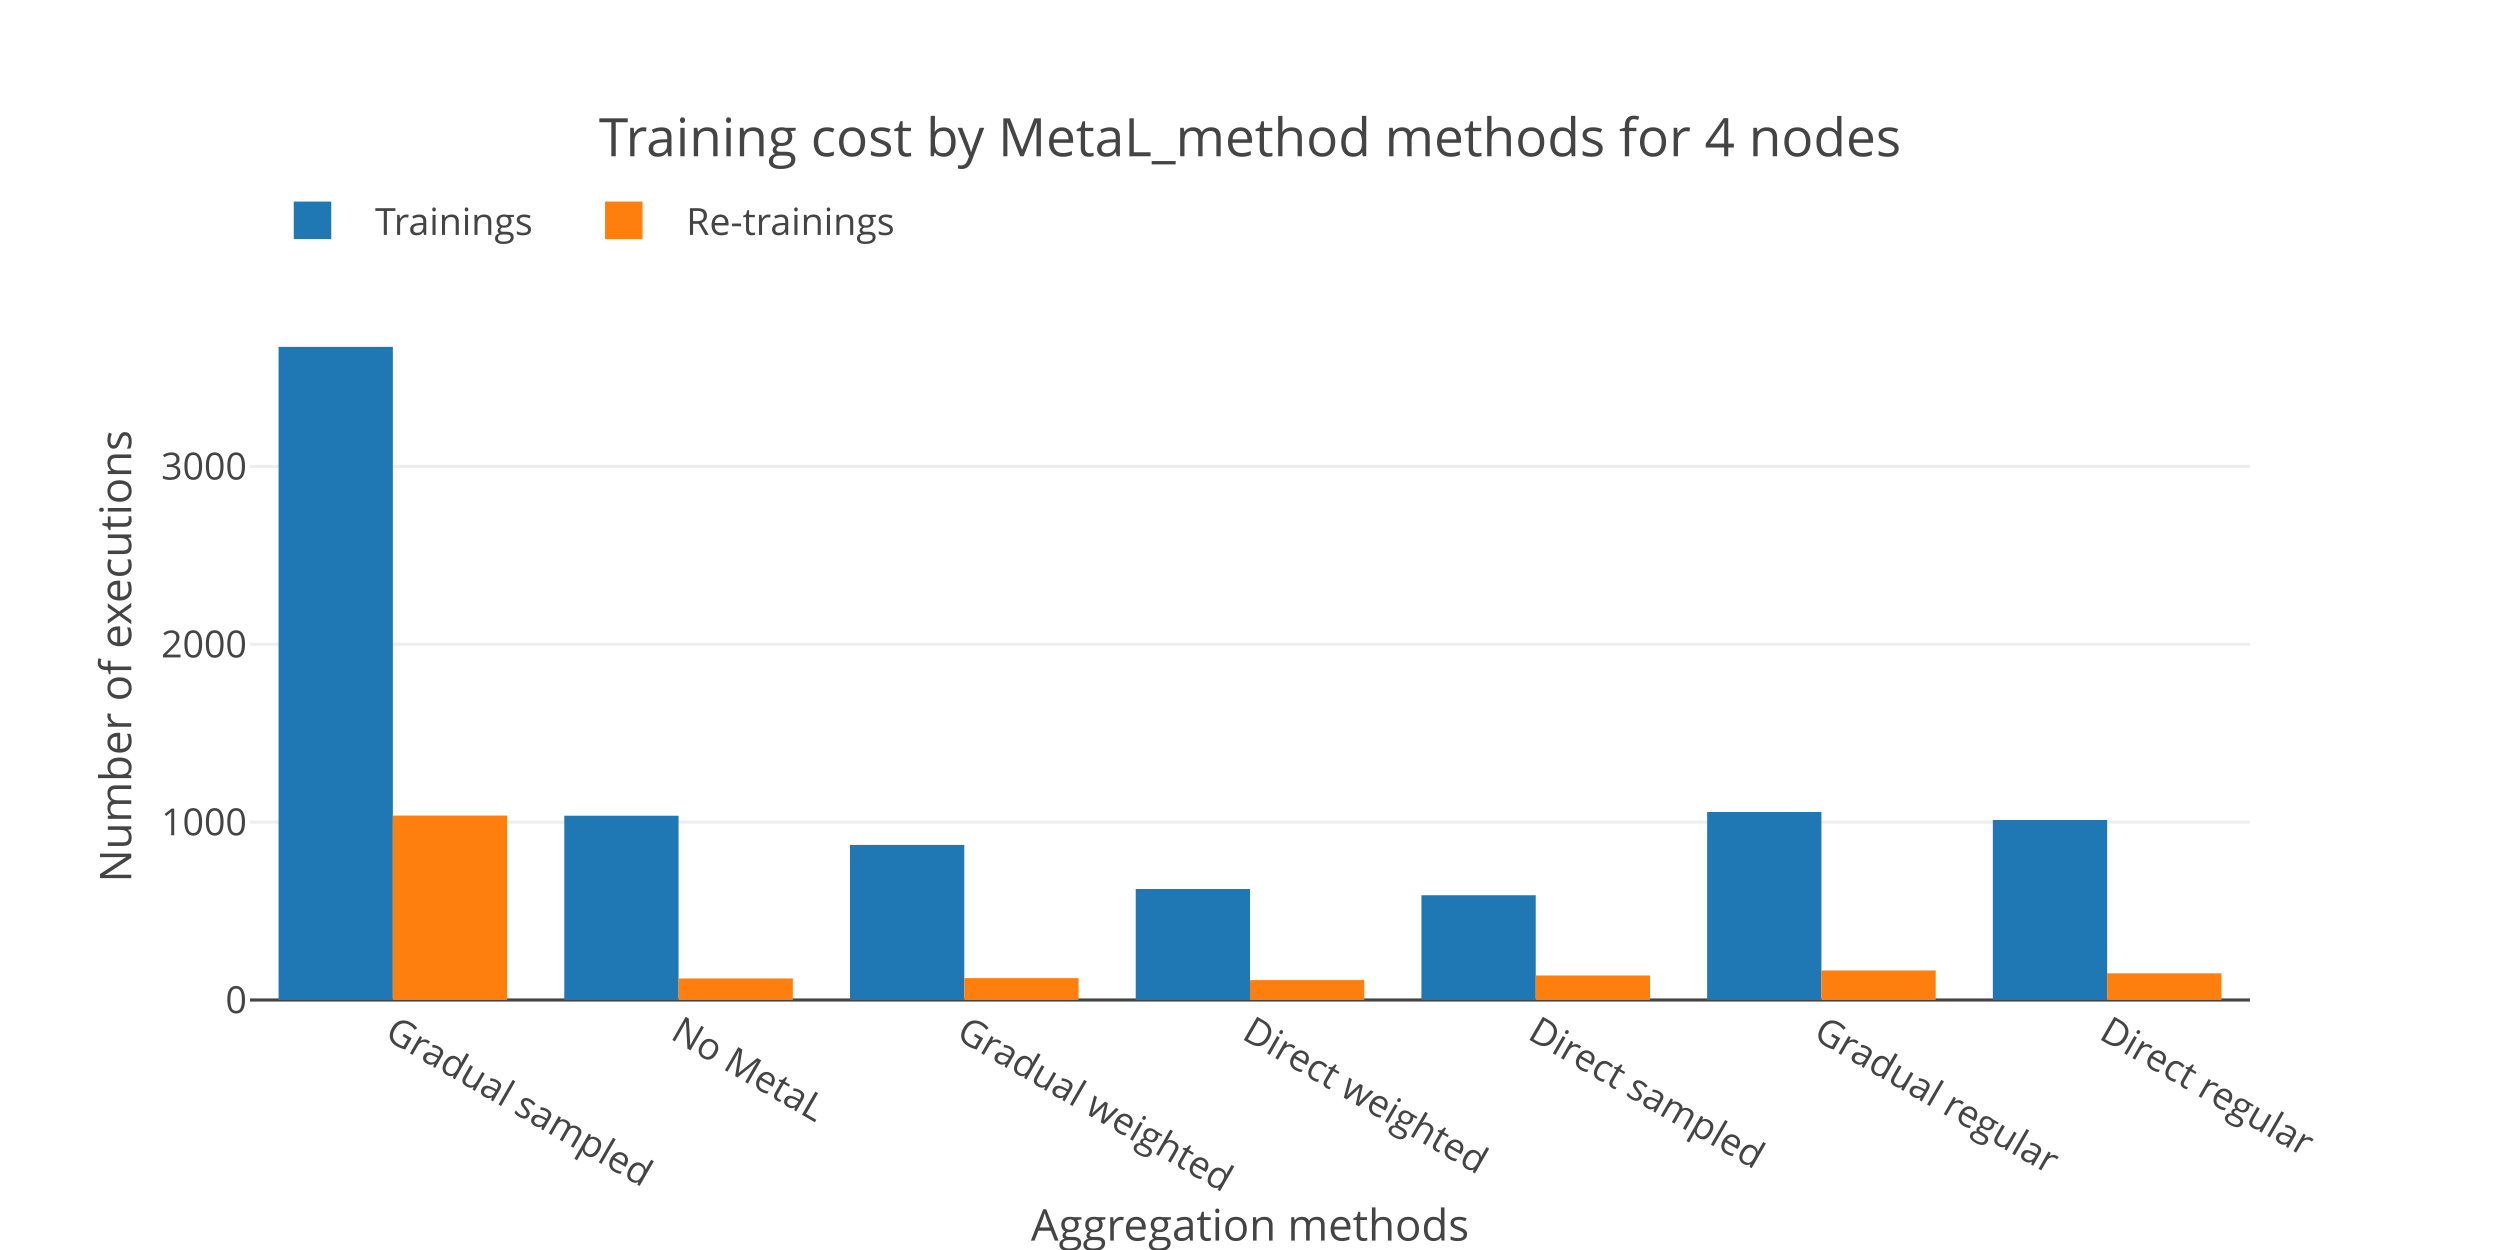
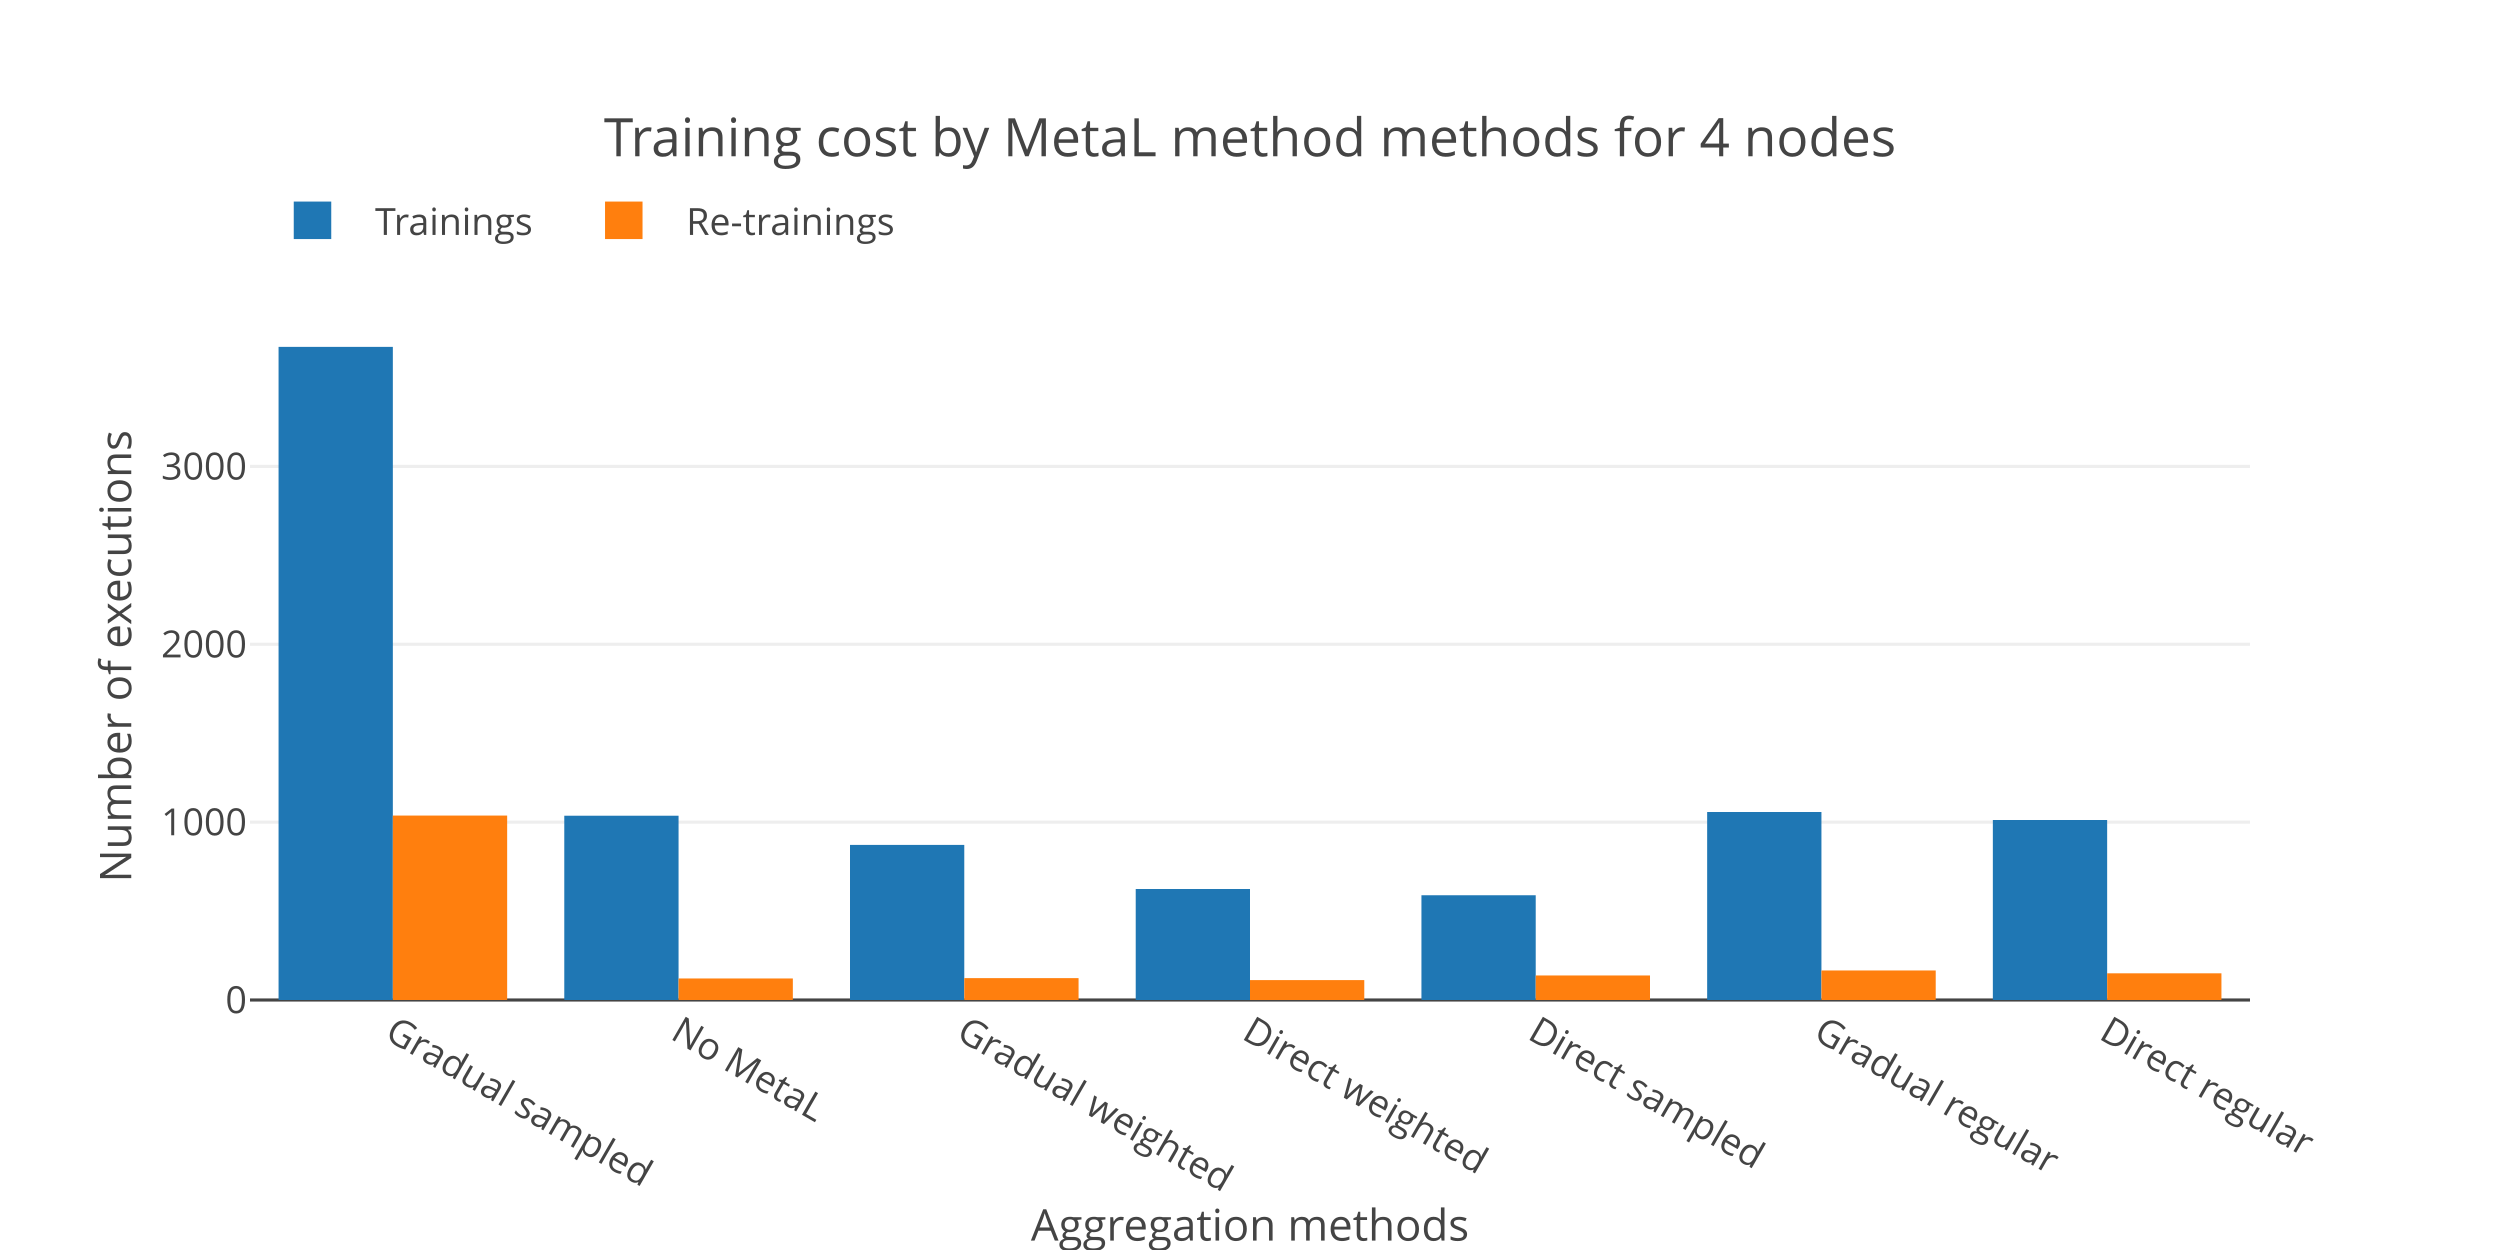
<svg xmlns="http://www.w3.org/2000/svg" class="main-svg" width="800" height="400" style="" viewBox="0 0 800 400">
  <rect x="0" y="0" width="800" height="400" style="fill: rgb(255, 255, 255); fill-opacity: 1;" />
-   <defs id="defs-21b9e4">
+   <defs id="defs-7d43a3">
    <g class="clips">
-       <clipPath id="clip21b9e4xyplot" class="plotclip">
+       <clipPath id="clip7d43a3xyplot" class="plotclip">
        <rect width="640" height="220" />
      </clipPath>
-       <clipPath class="axesclip" id="clip21b9e4x">
+       <clipPath class="axesclip" id="clip7d43a3x">
        <rect x="80" y="0" width="640" height="400" />
      </clipPath>
-       <clipPath class="axesclip" id="clip21b9e4y">
+       <clipPath class="axesclip" id="clip7d43a3y">
        <rect x="0" y="100" width="800" height="220" />
      </clipPath>
-       <clipPath class="axesclip" id="clip21b9e4xy">
+       <clipPath class="axesclip" id="clip7d43a3xy">
        <rect x="80" y="100" width="640" height="220" />
      </clipPath>
    </g>
    <g class="gradients" />
    <g class="patterns" />
  </defs>
  <g class="bglayer" />
  <g class="layer-below">
    <g class="imagelayer" />
    <g class="shapelayer" />
  </g>
  <g class="cartesianlayer">
    <g class="subplot xy">
      <g class="layer-subplot">
        <g class="shapelayer" />
        <g class="imagelayer" />
      </g>
      <g class="minor-gridlayer">
        <g class="x" />
        <g class="y" />
      </g>
      <g class="gridlayer">
        <g class="x" />
        <g class="y">
          <path class="ygrid crisp" transform="translate(0,263.08)" d="M80,0h640" style="stroke: rgb(238, 238, 238); stroke-opacity: 1; stroke-width: 1px;" />
          <path class="ygrid crisp" transform="translate(0,206.17)" d="M80,0h640" style="stroke: rgb(238, 238, 238); stroke-opacity: 1; stroke-width: 1px;" />
          <path class="ygrid crisp" transform="translate(0,149.25)" d="M80,0h640" style="stroke: rgb(238, 238, 238); stroke-opacity: 1; stroke-width: 1px;" />
        </g>
      </g>
      <g class="zerolinelayer">
        <path class="yzl zl crisp" transform="translate(0,320)" d="M80,0h640" style="stroke: rgb(68, 68, 68); stroke-opacity: 1; stroke-width: 1px;" />
      </g>
      <path class="xlines-below" />
      <path class="ylines-below" />
      <g class="overlines-below" />
      <g class="xaxislayer-below" />
      <g class="yaxislayer-below" />
      <g class="overaxes-below" />
-       <g class="plot" transform="translate(80,100)" clip-path="url(#clip21b9e4xyplot)">
+       <g class="plot" transform="translate(80,100)" clip-path="url(#clip7d43a3xyplot)">
        <g class="barlayer mlayer">
          <g class="trace bars" style="opacity: 1;">
            <g class="points">
              <g class="point">
                <path d="M9.14,220V11H45.71V220Z" style="vector-effect: none; opacity: 1; stroke-width: 0px; fill: rgb(31, 119, 180); fill-opacity: 1;" />
              </g>
              <g class="point">
                <path d="M100.57,220V161.03H137.14V220Z" style="vector-effect: none; opacity: 1; stroke-width: 0px; fill: rgb(31, 119, 180); fill-opacity: 1;" />
              </g>
              <g class="point">
                <path d="M192,220V170.37H228.57V220Z" style="vector-effect: none; opacity: 1; stroke-width: 0px; fill: rgb(31, 119, 180); fill-opacity: 1;" />
              </g>
              <g class="point">
                <path d="M283.43,220V184.48H320V220Z" style="vector-effect: none; opacity: 1; stroke-width: 0px; fill: rgb(31, 119, 180); fill-opacity: 1;" />
              </g>
              <g class="point">
                <path d="M374.86,220V186.48H411.43V220Z" style="vector-effect: none; opacity: 1; stroke-width: 0px; fill: rgb(31, 119, 180); fill-opacity: 1;" />
              </g>
              <g class="point">
                <path d="M466.29,220V159.84H502.86V220Z" style="vector-effect: none; opacity: 1; stroke-width: 0px; fill: rgb(31, 119, 180); fill-opacity: 1;" />
              </g>
              <g class="point">
                <path d="M557.71,220V162.4H594.29V220Z" style="vector-effect: none; opacity: 1; stroke-width: 0px; fill: rgb(31, 119, 180); fill-opacity: 1;" />
              </g>
            </g>
          </g>
          <g class="trace bars" style="opacity: 1;">
            <g class="points">
              <g class="point">
                <path d="M45.71,220V160.98H82.29V220Z" style="vector-effect: none; opacity: 1; stroke-width: 0px; fill: rgb(255, 127, 14); fill-opacity: 1;" />
              </g>
              <g class="point">
                <path d="M137.14,220V213.11H173.71V220Z" style="vector-effect: none; opacity: 1; stroke-width: 0px; fill: rgb(255, 127, 14); fill-opacity: 1;" />
              </g>
              <g class="point">
                <path d="M228.57,220V213H265.14V220Z" style="vector-effect: none; opacity: 1; stroke-width: 0px; fill: rgb(255, 127, 14); fill-opacity: 1;" />
              </g>
              <g class="point">
                <path d="M320,220V213.63H356.57V220Z" style="vector-effect: none; opacity: 1; stroke-width: 0px; fill: rgb(255, 127, 14); fill-opacity: 1;" />
              </g>
              <g class="point">
                <path d="M411.43,220V212.15H448V220Z" style="vector-effect: none; opacity: 1; stroke-width: 0px; fill: rgb(255, 127, 14); fill-opacity: 1;" />
              </g>
              <g class="point">
                <path d="M502.86,220V210.55H539.43V220Z" style="vector-effect: none; opacity: 1; stroke-width: 0px; fill: rgb(255, 127, 14); fill-opacity: 1;" />
              </g>
              <g class="point">
                <path d="M594.29,220V211.46H630.86V220Z" style="vector-effect: none; opacity: 1; stroke-width: 0px; fill: rgb(255, 127, 14); fill-opacity: 1;" />
              </g>
            </g>
          </g>
        </g>
      </g>
      <g class="overplot" />
      <path class="xlines-above crisp" d="M0,0" style="fill: none;" />
      <path class="ylines-above crisp" d="M0,0" style="fill: none;" />
      <g class="overlines-above" />
      <g class="xaxislayer-above">
        <g class="xtick">
          <text text-anchor="start" x="0" y="333" transform="translate(125.71,0) rotate(30,0,327)" style="font-family: 'Open Sans', verdana, arial, sans-serif; font-size: 12px; fill: rgb(68, 68, 68); fill-opacity: 1; white-space: pre; opacity: 1;">Gradual sampled</text>
        </g>
        <g class="xtick">
          <text text-anchor="start" x="0" y="333" transform="translate(217.14,0) rotate(30,0,327)" style="font-family: 'Open Sans', verdana, arial, sans-serif; font-size: 12px; fill: rgb(68, 68, 68); fill-opacity: 1; white-space: pre; opacity: 1;">No MetaL</text>
        </g>
        <g class="xtick">
          <text text-anchor="start" x="0" y="333" transform="translate(308.57,0) rotate(30,0,327)" style="font-family: 'Open Sans', verdana, arial, sans-serif; font-size: 12px; fill: rgb(68, 68, 68); fill-opacity: 1; white-space: pre; opacity: 1;">Gradual weighted</text>
        </g>
        <g class="xtick">
          <text text-anchor="start" x="0" y="333" transform="translate(400,0) rotate(30,0,327)" style="font-family: 'Open Sans', verdana, arial, sans-serif; font-size: 12px; fill: rgb(68, 68, 68); fill-opacity: 1; white-space: pre; opacity: 1;">Direct weighted</text>
        </g>
        <g class="xtick">
          <text text-anchor="start" x="0" y="333" transform="translate(491.43,0) rotate(30,0,327)" style="font-family: 'Open Sans', verdana, arial, sans-serif; font-size: 12px; fill: rgb(68, 68, 68); fill-opacity: 1; white-space: pre; opacity: 1;">Direct sampled</text>
        </g>
        <g class="xtick">
          <text text-anchor="start" x="0" y="333" transform="translate(582.86,0) rotate(30,0,327)" style="font-family: 'Open Sans', verdana, arial, sans-serif; font-size: 12px; fill: rgb(68, 68, 68); fill-opacity: 1; white-space: pre; opacity: 1;">Gradual regular</text>
        </g>
        <g class="xtick">
          <text text-anchor="start" x="0" y="333" transform="translate(674.29,0) rotate(30,0,327)" style="font-family: 'Open Sans', verdana, arial, sans-serif; font-size: 12px; fill: rgb(68, 68, 68); fill-opacity: 1; white-space: pre; opacity: 1;">Direct regular</text>
        </g>
      </g>
      <g class="yaxislayer-above">
        <g class="ytick">
          <text text-anchor="end" x="79" y="4.2" transform="translate(0,320)" style="font-family: 'Open Sans', verdana, arial, sans-serif; font-size: 12px; fill: rgb(68, 68, 68); fill-opacity: 1; white-space: pre; opacity: 1;">0</text>
        </g>
        <g class="ytick">
          <text text-anchor="end" x="79" y="4.2" style="font-family: 'Open Sans', verdana, arial, sans-serif; font-size: 12px; fill: rgb(68, 68, 68); fill-opacity: 1; white-space: pre; opacity: 1;" transform="translate(0,263.08)">1000</text>
        </g>
        <g class="ytick">
          <text text-anchor="end" x="79" y="4.2" style="font-family: 'Open Sans', verdana, arial, sans-serif; font-size: 12px; fill: rgb(68, 68, 68); fill-opacity: 1; white-space: pre; opacity: 1;" transform="translate(0,206.17)">2000</text>
        </g>
        <g class="ytick">
          <text text-anchor="end" x="79" y="4.2" style="font-family: 'Open Sans', verdana, arial, sans-serif; font-size: 12px; fill: rgb(68, 68, 68); fill-opacity: 1; white-space: pre; opacity: 1;" transform="translate(0,149.25)">3000</text>
        </g>
      </g>
      <g class="overaxes-above" />
    </g>
  </g>
  <g class="polarlayer" />
  <g class="smithlayer" />
  <g class="ternarylayer" />
  <g class="geolayer" />
  <g class="funnelarealayer" />
  <g class="pielayer" />
  <g class="iciclelayer" />
  <g class="treemaplayer" />
  <g class="sunburstlayer" />
  <g class="glimages" />
-   <defs id="topdefs-21b9e4">
+   <defs id="topdefs-7d43a3">
    <g class="clips" />
-     <clipPath id="legend21b9e4">
+     <clipPath id="legend7d43a3">
      <rect width="217" height="29" x="0" y="0" />
    </clipPath>
  </defs>
  <g class="layer-above">
    <g class="imagelayer" />
    <g class="shapelayer" />
  </g>
  <g class="infolayer">
    <g class="legend" pointer-events="all" transform="translate(80,56)">
      <rect class="bg" shape-rendering="crispEdges" width="217" height="29" x="0" y="0" style="stroke: rgb(68, 68, 68); stroke-opacity: 1; fill: rgb(255, 255, 255); fill-opacity: 1; stroke-width: 0px;" />
-       <g class="scrollbox" transform="" clip-path="url(#legend21b9e4)">
+       <g class="scrollbox" transform="" clip-path="url(#legend7d43a3)">
        <g class="groups">
          <g class="traces" transform="translate(0,14.5)" style="opacity: 1;">
            <text class="legendtext" text-anchor="start" x="40" y="4.68" style="font-family: 'Open Sans', verdana, arial, sans-serif; font-size: 12px; fill: rgb(68, 68, 68); fill-opacity: 1; white-space: pre;">Trainings</text>
            <g class="layers" style="opacity: 1;">
              <g class="legendfill" />
              <g class="legendlines" />
              <g class="legendsymbols">
                <g class="legendpoints">
                  <path class="legendundefined" d="M6,6H-6V-6H6Z" transform="translate(20,0)" style="stroke-width: 0px; fill: rgb(31, 119, 180); fill-opacity: 1;" />
                </g>
              </g>
            </g>
            <rect class="legendtoggle" x="0" y="-9.5" width="97.109" height="19" style="fill: rgb(0, 0, 0); fill-opacity: 0;" />
          </g>
          <g class="traces" transform="translate(99.60938,14.5)" style="opacity: 1;">
            <text class="legendtext" text-anchor="start" x="40" y="4.68" style="font-family: 'Open Sans', verdana, arial, sans-serif; font-size: 12px; fill: rgb(68, 68, 68); fill-opacity: 1; white-space: pre;">Re-trainings</text>
            <g class="layers" style="opacity: 1;">
              <g class="legendfill" />
              <g class="legendlines" />
              <g class="legendsymbols">
                <g class="legendpoints">
                  <path class="legendundefined" d="M6,6H-6V-6H6Z" transform="translate(20,0)" style="stroke-width: 0px; fill: rgb(255, 127, 14); fill-opacity: 1;" />
                </g>
              </g>
            </g>
            <rect class="legendtoggle" x="0" y="-9.5" width="114.766" height="19" style="fill: rgb(0, 0, 0); fill-opacity: 0;" />
          </g>
        </g>
      </g>
      <rect class="scrollbar" rx="20" ry="3" width="0" height="0" x="0" y="0" style="fill: rgb(128, 139, 164); fill-opacity: 1;" />
    </g>
    <g class="g-gtitle">
-       <text class="gtitle" x="400" y="50" text-anchor="middle" dy="0em" style="font-family: 'Open Sans', verdana, arial, sans-serif; font-size: 17px; fill: rgb(68, 68, 68); opacity: 1; font-weight: normal; white-space: pre;">Training cost by MetaL_method methods for 4 nodes</text>
+       <text class="gtitle" x="400" y="50" text-anchor="middle" dy="0em" style="font-family: 'Open Sans', verdana, arial, sans-serif; font-size: 17px; fill: rgb(68, 68, 68); opacity: 1; font-weight: normal; white-space: pre;">Training cost by MetaL method methods for 4 nodes</text>
    </g>
    <g class="g-xtitle" transform="translate(0,25)">
      <text class="xtitle" x="400" y="372" text-anchor="middle" style="font-family: 'Open Sans', verdana, arial, sans-serif; font-size: 14px; fill: rgb(68, 68, 68); opacity: 1; font-weight: normal; white-space: pre;">Aggregation methods</text>
    </g>
    <g class="g-ytitle">
      <text class="ytitle" transform="rotate(-90,42,210)" x="42" y="210" text-anchor="middle" style="font-family: 'Open Sans', verdana, arial, sans-serif; font-size: 14px; fill: rgb(68, 68, 68); opacity: 1; font-weight: normal; white-space: pre;">Number of executions</text>
    </g>
  </g>
</svg>
